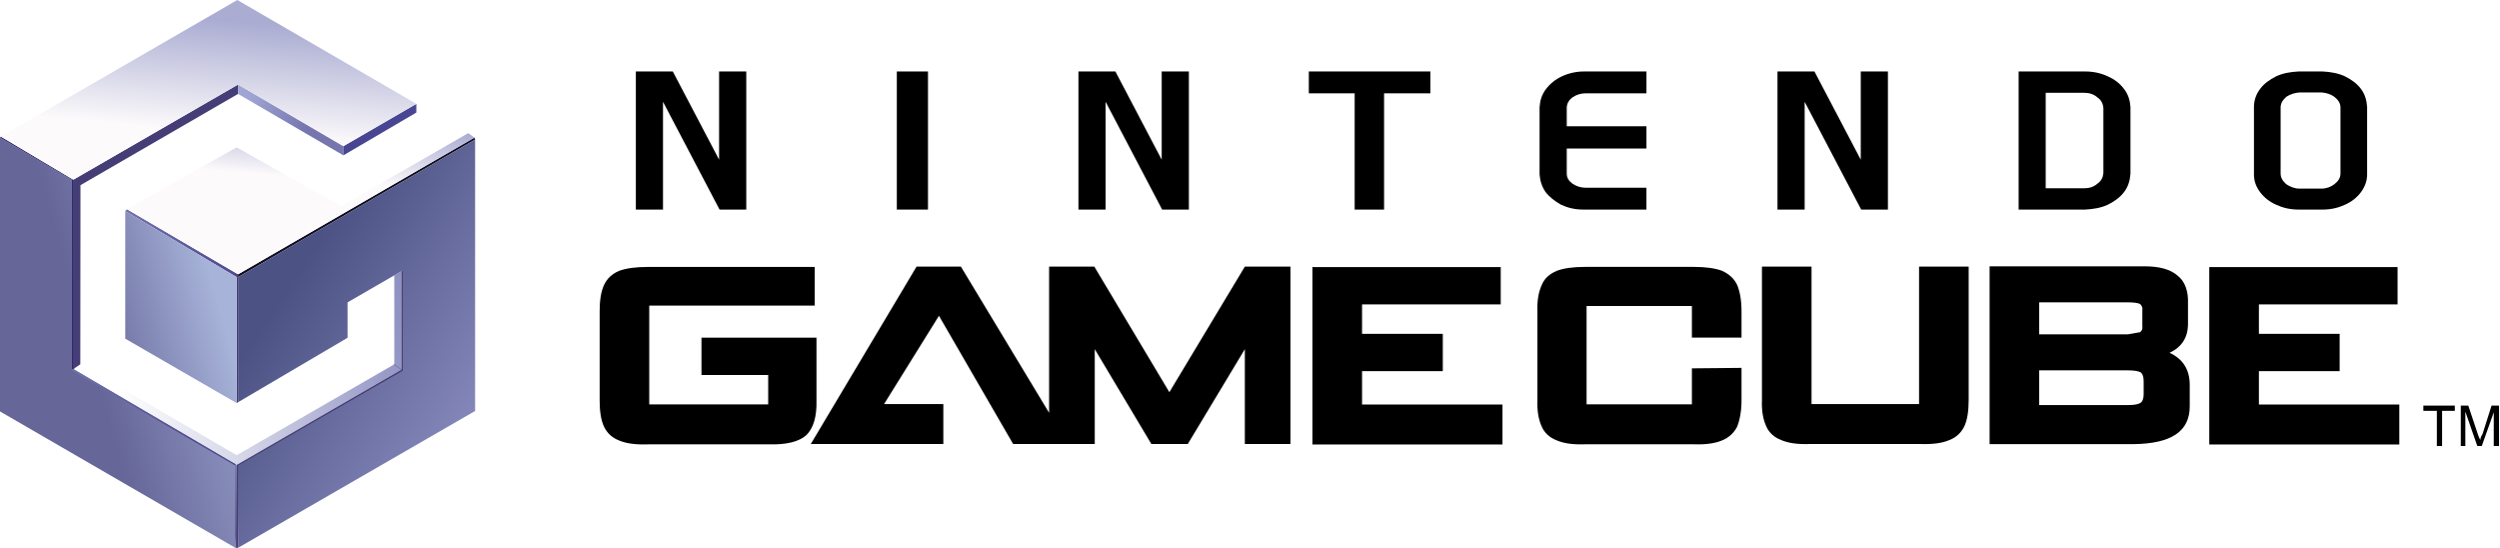
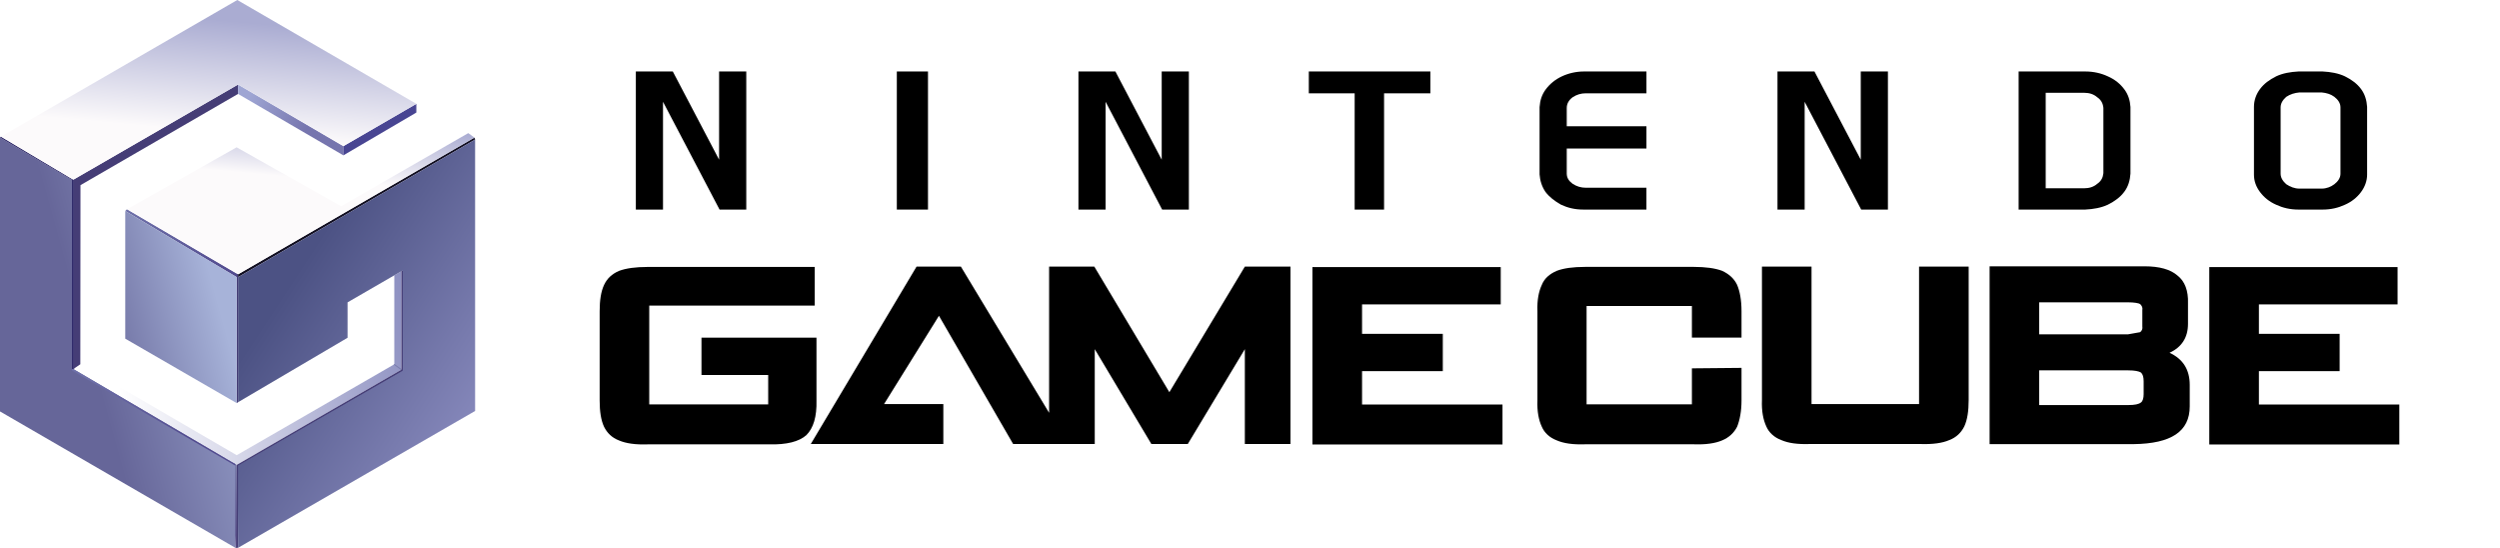
<svg xmlns="http://www.w3.org/2000/svg" version="1.1" id="Ebene_1" x="0px" y="0px" width="566.93px" height="124.23px" viewBox="0 0 566.93 124.23" enable-background="new 0 0 566.93 124.23" xml:space="preserve">
+   <defs id="defs161" />
  <g id="underneath_1_">
</g>
  <g id="BOTTOM_LEFT_LINE">
</g>
-   <g>
-     <g>
+   <g id="g156">
+     <g id="g131">
      <g id="Layer_6">
-         <line fill="none" x1="29.248" y1="99.123" x2="28.12" y2="98.282" />
+         <line fill="none" x1="29.248" y1="99.123" x2="28.12" y2="98.282" id="line4" />
      </g>
      <g id="_x33_D_PART">
-         <linearGradient id="SVGID_1_" gradientUnits="userSpaceOnUse" x1="24.415" y1="564.872" x2="104.743" y2="551.509" gradientTransform="matrix(1 0 0 1 -0.0049 -473.4258)">
-           <stop offset="0.037" style="stop-color:#FFFFFF" />
-           <stop offset="0.896" style="stop-color:#898CBF" />
+         <linearGradient id="SVGID_1_" gradientUnits="userSpaceOnUse" x1="24.415" y1="564.872" x2="104.743" y2="551.509" gradientTransform="translate(-0.0049,-473.4258)">
+           <stop offset="0.037" style="stop-color:#FFFFFF" id="stop7" />
+           <stop offset="0.896" style="stop-color:#898CBF" id="stop9" />
        </linearGradient>
-         <polygon fill="url(#SVGID_1_)" points="89.451,62.438 89.451,82.608 53.699,103.224 18.222,82.608 16.628,83.691 53.699,105.427      91.065,83.824 91.065,61.505    " />
+         <polygon fill="url(#SVGID_1_)" points="53.699,105.427 91.065,83.824 91.065,61.505 89.451,62.438 89.451,82.608 53.699,103.224 18.222,82.608 16.628,83.691 " id="polygon12" />
      </g>
      <g id="black_line_thing">
-         <polygon fill="#7A7EAE" points="89.451,82.52 91.065,83.685 91.065,83.824 90.963,83.9 89.308,82.69 89.451,82.608    " />
+         <polygon fill="#7a7eae" points="89.451,82.608 89.451,82.52 91.065,83.685 91.065,83.824 90.963,83.9 89.308,82.69 " id="polygon15" />
      </g>
      <g id="dark_purple_top_line">
-         <linearGradient id="SVGID_2_" gradientUnits="userSpaceOnUse" x1="28.461" y1="68.837" x2="54.049" y2="68.837" gradientTransform="matrix(1 0 0 -1 -0.0449 123.9897)">
-           <stop offset="0" style="stop-color:#6E70A9" />
-           <stop offset="0.969" style="stop-color:#514A8E" />
+         <linearGradient id="SVGID_2_" gradientUnits="userSpaceOnUse" x1="28.461" y1="68.837" x2="54.049" y2="68.837" gradientTransform="matrix(1,0,0,-1,-0.0449,123.9897)">
+           <stop offset="0" style="stop-color:#6E70A9" id="stop18" />
+           <stop offset="0.969" style="stop-color:#514A8E" id="stop20" />
        </linearGradient>
-         <polygon fill="url(#SVGID_2_)" points="54.004,62.205 28.814,47.455 28.416,47.853 53.699,62.851    " />
-         <linearGradient id="SVGID_3_" gradientUnits="userSpaceOnUse" x1="53.857" y1="61.681" x2="54.185" y2="61.681" gradientTransform="matrix(1 0 0 -1 -0.0449 123.9897)">
-           <stop offset="0" style="stop-color:#6E70A9" />
-           <stop offset="0.969" style="stop-color:#514A8E" />
+         <polygon fill="url(#SVGID_2_)" points="28.814,47.455 28.416,47.853 53.699,62.851 54.004,62.205 " id="polygon23" />
+         <linearGradient id="SVGID_3_" gradientUnits="userSpaceOnUse" x1="53.857" y1="61.681" x2="54.185" y2="61.681" gradientTransform="matrix(1,0,0,-1,-0.0449,123.9897)">
+           <stop offset="0" style="stop-color:#6E70A9" id="stop25" />
+           <stop offset="0.969" style="stop-color:#514A8E" id="stop27" />
        </linearGradient>
-         <polygon fill="url(#SVGID_3_)" points="53.922,62.205 54.107,62.205 54.14,62.413 53.813,62.413    " />
+         <polygon fill="url(#SVGID_3_)" points="54.107,62.205 54.14,62.413 53.813,62.413 53.922,62.205 " id="polygon30" />
      </g>
      <g id="top_black_line">
-         <polygon fill="#120F22" points="54.004,62.851 54.004,62.205 107.627,31.206 107.785,31.647    " />
+         <polygon fill="#120f22" points="54.004,62.205 107.627,31.206 107.785,31.647 54.004,62.851 " id="polygon33" />
      </g>
      <g id="LOGO_DARK_LINES">
-         <polygon fill="#453D76" points="54.004,124.23 54.363,105.729 91.582,84.28 91.72,61.312 91.065,61.312 91.065,83.824      53.699,105.427 53.565,124.23    " />
+         <polygon fill="#453d76" points="91.065,83.824 53.699,105.427 53.565,124.23 54.004,124.23 54.363,105.729 91.582,84.28 91.72,61.312 91.065,61.312 " id="polygon36" />
      </g>
      <g id="LOGO">
-         <linearGradient id="SVGID_4_" gradientUnits="userSpaceOnUse" x1="64.085" y1="540.326" x2="108.726" y2="569.631" gradientTransform="matrix(1 0 0 1 -0.0049 -473.4258)">
-           <stop offset="0" style="stop-color:#4C5284" />
-           <stop offset="1" style="stop-color:#8789BC" />
+         <linearGradient id="SVGID_4_" gradientUnits="userSpaceOnUse" x1="64.085" y1="540.326" x2="108.726" y2="569.631" gradientTransform="translate(-0.0049,-473.4258)">
+           <stop offset="0" style="stop-color:#4C5284" id="stop39" />
+           <stop offset="1" style="stop-color:#8789BC" id="stop41" />
        </linearGradient>
-         <polygon fill="url(#SVGID_4_)" points="54.004,91.212 54.004,62.851 107.785,31.647 107.785,93.197 54.004,124.23      54.004,105.573 91.361,84.062 91.361,61.332 78.85,68.566 78.85,76.595    " />
+         <polygon fill="url(#SVGID_4_)" points="54.004,105.573 91.361,84.062 91.361,61.332 78.85,68.566 78.85,76.595 54.004,91.212 54.004,62.851 107.785,31.647 107.785,93.197 54.004,124.23 " id="polygon44" />
      </g>
      <g id="BOTTOM_LAIN_LEFT_LIGHT_LINE">
-         <linearGradient id="SVGID_5_" gradientUnits="userSpaceOnUse" x1="53.464" y1="596.999" x2="53.153" y2="577.096" gradientTransform="matrix(1 0 0 1 -0.0049 -473.4258)">
-           <stop offset="0.11" style="stop-color:#4C407E" />
-           <stop offset="0.89" style="stop-color:#666699" />
-           <stop offset="1" style="stop-color:#A7B3D9" />
-           <stop offset="1" style="stop-color:#9BA5CD" />
+         <linearGradient id="SVGID_5_" gradientUnits="userSpaceOnUse" x1="53.464" y1="596.999" x2="53.153" y2="577.096" gradientTransform="translate(-0.0049,-473.4258)">
+           <stop offset="0.11" style="stop-color:#4C407E" id="stop47" />
+           <stop offset="0.89" style="stop-color:#666699" id="stop49" />
+           <stop offset="1" style="stop-color:#A7B3D9" id="stop51" />
+           <stop offset="1" style="stop-color:#9BA5CD" id="stop53" />
        </linearGradient>
-         <polyline fill="url(#SVGID_5_)" points="53.402,124.23 53.699,124.23 53.699,105.427 52.642,104.806 53.402,124.23    " />
+         <polyline fill="url(#SVGID_5_)" points="53.402,124.23 53.699,124.23 53.699,105.427 52.642,104.806 53.402,124.23    " id="polyline56" />
      </g>
      <g id="underneath">
-         <polyline fill="#2D2868" points="16.542,40.703 16.771,40.897 16.862,83.532 16.628,83.691 16.486,83.601 16.542,40.703    " />
+         <polyline fill="#2d2868" points="16.542,40.703 16.771,40.897 16.862,83.532 16.628,83.691 16.486,83.601 16.542,40.703    " id="polyline59" />
      </g>
      <g id="LEFT_3D_PURPLE_SHADOW">
-         <polygon fill="#453D76" points="18.222,82.608 16.628,83.691 16.628,40.755 54.004,19.174 54.004,21.3 18.26,41.987    " />
+         <polygon fill="#453d76" points="18.26,41.987 18.222,82.608 16.628,83.691 16.628,40.755 54.004,19.174 54.004,21.3 " id="polygon62" />
      </g>
      <g id="MAIN_DARK_PURPLE_LINE">
-         <polygon fill="#453D76" points="54.004,62.094 54.004,91.212 53.699,91.417 53.699,62.851 53.699,62.028    " />
+         <polygon fill="#453d76" points="54.004,62.094 54.004,91.212 53.699,91.417 53.699,62.851 53.699,62.028 " id="polygon65" />
      </g>
      <g id="logo_LEFT_side">
-         <linearGradient id="SVGID_6_" gradientUnits="userSpaceOnUse" x1="4.824" y1="553.133" x2="66.026" y2="536.124" gradientTransform="matrix(1 0 0 1 -0.0049 -473.4258)">
-           <stop offset="0.233" style="stop-color:#666699" />
-           <stop offset="0.724" style="stop-color:#A7B3D9" />
+         <linearGradient id="SVGID_6_" gradientUnits="userSpaceOnUse" x1="4.824" y1="553.133" x2="66.026" y2="536.123" gradientTransform="translate(-0.0049,-473.4258)">
+           <stop offset="0.233" style="stop-color:#666699" id="stop68" />
+           <stop offset="0.724" style="stop-color:#A7B3D9" id="stop70" />
        </linearGradient>
-         <polygon fill="url(#SVGID_6_)" points="28.416,47.853 28.416,76.802 53.699,91.417 53.699,62.851    " />
-         <linearGradient id="SVGID_7_" gradientUnits="userSpaceOnUse" x1="5.882" y1="556.931" x2="67.08" y2="539.923" gradientTransform="matrix(1 0 0 1 -0.0049 -473.4258)">
-           <stop offset="0.233" style="stop-color:#666699" />
-           <stop offset="0.991" style="stop-color:#A7B3D9" />
+         <polygon fill="url(#SVGID_6_)" points="28.416,76.802 53.699,91.417 53.699,62.851 28.416,47.853 " id="polygon73" />
+         <linearGradient id="SVGID_7_" gradientUnits="userSpaceOnUse" x1="5.882" y1="556.931" x2="67.08" y2="539.924" gradientTransform="translate(-0.0049,-473.4258)">
+           <stop offset="0.233" style="stop-color:#666699" id="stop75" />
+           <stop offset="0.991" style="stop-color:#A7B3D9" id="stop77" />
        </linearGradient>
-         <polygon fill="url(#SVGID_7_)" points="53.402,123.926 53.402,105.251 16.628,83.691 16.628,40.964 0,31.206 0,93.302      53.402,124.23    " />
+         <polygon fill="url(#SVGID_7_)" points="0,93.302 53.402,124.23 53.402,123.926 53.402,105.251 16.628,83.691 16.628,40.964 0,31.206 " id="polygon80" />
      </g>
      <g id="left_purple_line">
-         <rect x="16.343" y="40.755" fill="#2D2868" width="0.285" height="42.938" />
-         <polygon fill="#2D2868" points="16.628,40.755 0.214,30.992 0,31.206 16.486,40.897    " />
+         <rect x="16.343" y="40.755" fill="#2d2868" width="0.285" height="42.938" id="rect83" />
+         <polygon fill="#2d2868" points="0.214,30.992 0,31.206 16.486,40.897 16.628,40.755 " id="polygon85" />
      </g>
      <g id="BOTTOM_PURPLE_LINE">
-         <linearGradient id="SVGID_8_" gradientUnits="userSpaceOnUse" x1="19.586" y1="559.814" x2="43.921" y2="572.836" gradientTransform="matrix(1 0 0 1 -0.0049 -473.4258)">
-           <stop offset="0" style="stop-color:#6E70A9" />
-           <stop offset="0.969" style="stop-color:#514A8E" />
+         <linearGradient id="SVGID_8_" gradientUnits="userSpaceOnUse" x1="19.586" y1="559.814" x2="43.921" y2="572.836" gradientTransform="translate(-0.0049,-473.4258)">
+           <stop offset="0" style="stop-color:#6E70A9" id="stop88" />
+           <stop offset="0.969" style="stop-color:#514A8E" id="stop90" />
        </linearGradient>
-         <polygon fill="url(#SVGID_8_)" points="53.402,105.251 53.402,105.603 16.343,84.015 16.343,83.691 16.628,83.691    " />
+         <polygon fill="url(#SVGID_8_)" points="53.402,105.251 53.402,105.603 16.343,84.015 16.343,83.691 16.628,83.691 " id="polygon93" />
      </g>
      <g id="top_middle_light_line">
-         <linearGradient id="SVGID_9_" gradientUnits="userSpaceOnUse" x1="55.735" y1="495.654" x2="71.185" y2="503.171" gradientTransform="matrix(1 0 0 1 -0.0049 -473.4258)">
-           <stop offset="0.037" style="stop-color:#9EA5D3" />
-           <stop offset="0.902" style="stop-color:#7675AE" />
+         <linearGradient id="SVGID_9_" gradientUnits="userSpaceOnUse" x1="55.735" y1="495.654" x2="71.185" y2="503.171" gradientTransform="translate(-0.0049,-473.4258)">
+           <stop offset="0.037" style="stop-color:#9EA5D3" id="stop96" />
+           <stop offset="0.902" style="stop-color:#7675AE" id="stop98" />
        </linearGradient>
-         <polygon fill="url(#SVGID_9_)" points="54.004,19.174 77.901,33.142 77.901,35.231 54.004,21.3    " />
+         <polygon fill="url(#SVGID_9_)" points="77.901,33.142 77.901,35.231 54.004,21.3 54.004,19.174 " id="polygon101" />
      </g>
      <g id="top_right">
-         <polygon fill="#484592" points="77.901,33.142 77.901,35.231 94.454,25.524 94.454,23.552    " />
+         <polygon fill="#484592" points="77.901,35.231 94.454,25.524 94.454,23.552 77.901,33.142 " id="polygon104" />
      </g>
      <g id="MAIN_TOP">
-         <path fill="none" d="M0,31.206" />
-         <linearGradient id="SVGID_10_" gradientUnits="userSpaceOnUse" x1="0.219" y1="504.418" x2="0.219" y2="504.418" gradientTransform="matrix(1 0 0 1 -0.0049 -473.4258)">
-           <stop offset="0.233" style="stop-color:#666699" />
-           <stop offset="0.991" style="stop-color:#A7B3D9" />
+         <path fill="none" d="M 0,31.206" id="path107" />
+         <linearGradient id="SVGID_10_" gradientUnits="userSpaceOnUse" x1="0.219" y1="504.418" x2="0.219" y2="504.418" gradientTransform="translate(-0.0049,-473.4258)">
+           <stop offset="0.233" style="stop-color:#666699" id="stop109" />
+           <stop offset="0.991" style="stop-color:#A7B3D9" id="stop111" />
        </linearGradient>
-         <path fill="url(#SVGID_10_)" d="M0.214,30.992" />
-         <linearGradient id="SVGID_11_" gradientUnits="userSpaceOnUse" x1="49.386" y1="477.947" x2="45.741" y2="518.442" gradientTransform="matrix(1 0 0 1 -0.0049 -473.4258)">
-           <stop offset="0" style="stop-color:#AAACD2" />
-           <stop offset="0.626" style="stop-color:#FCFAFB" />
+         <path fill="url(#SVGID_10_)" d="M 0.214,30.992" id="path114" />
+         <linearGradient id="SVGID_11_" gradientUnits="userSpaceOnUse" x1="49.386" y1="477.947" x2="45.741" y2="518.442" gradientTransform="translate(-0.0049,-473.4258)">
+           <stop offset="0" style="stop-color:#AAACD2" id="stop116" />
+           <stop offset="0.626" style="stop-color:#FCFAFB" id="stop118" />
        </linearGradient>
-         <polygon fill="url(#SVGID_11_)" points="53.833,0 94.454,23.552 77.901,33.142 54.004,19.174 16.628,40.755 0.214,30.992    " />
-         <linearGradient id="SVGID_12_" gradientUnits="userSpaceOnUse" x1="71.78" y1="473.265" x2="68.135" y2="513.761" gradientTransform="matrix(1 0 0 1 -0.0049 -473.4258)">
-           <stop offset="0.674" style="stop-color:#AAACD2" />
-           <stop offset="1" style="stop-color:#FCFAFB" />
+         <polygon fill="url(#SVGID_11_)" points="0.214,30.992 53.833,0 94.454,23.552 77.901,33.142 54.004,19.174 16.628,40.755 " id="polygon121" />
+         <linearGradient id="SVGID_12_" gradientUnits="userSpaceOnUse" x1="71.78" y1="473.265" x2="68.135" y2="513.761" gradientTransform="translate(-0.0049,-473.4258)">
+           <stop offset="0.674" style="stop-color:#AAACD2" id="stop123" />
+           <stop offset="1" style="stop-color:#FCFAFB" id="stop125" />
        </linearGradient>
-         <polygon fill="url(#SVGID_12_)" points="28.814,47.455 53.68,33.409 77.369,46.781 106.232,30.192 107.627,31.206 54.004,62.205         " />
+         <polygon fill="url(#SVGID_12_)" points="54.004,62.205 28.814,47.455 53.68,33.409 77.369,46.781 106.232,30.192 107.627,31.206 " id="polygon128" />
      </g>
    </g>
-     <g>
-       <path id="path23497" d="M373.52,21.158v-4.949h-14.143c-1.816,0-3.533,0.404-5.054,1.11c-1.513,0.71-2.726,1.718-3.634,2.932    c-0.908,1.209-1.314,2.529-1.416,4.04v15.252c0.1,1.417,0.508,2.729,1.313,3.944c0.912,1.21,2.121,2.116,3.537,2.924    c1.516,0.71,3.127,1.115,5.053,1.115h14.34v-4.949h-13.739c-1.11,0-2.118-0.306-3.022-0.911c-0.815-0.604-1.318-1.312-1.318-2.319    v-5.657h18.082v-5.053h-18.082v-4.142c0-1.013,0.503-1.817,1.318-2.427c0.904-0.606,1.912-0.91,3.022-0.91h13.739" />
-       <path id="path23501" d="M457.952,16.21v31.317h15.102c1.916-0.098,3.625-0.405,5.139-1.107c1.609-0.804,2.818-1.712,3.723-2.921    c0.908-1.203,1.307-2.615,1.408-4.127V24.266c-0.102-1.507-0.5-2.821-1.408-4.028c-0.904-1.208-2.111-2.213-3.723-2.921    c-1.514-0.705-3.225-1.107-5.139-1.107H457.952L457.952,16.21z M475.778,22.052c0.898,0.604,1.303,1.407,1.404,2.418v14.803    c-0.104,1.006-0.506,1.812-1.404,2.416c-0.809,0.703-1.82,1.005-2.928,1.005h-8.758V21.046h8.758    C473.958,21.046,474.969,21.347,475.778,22.052" />
-       <path id="path23503" d="M531.958,17.302c-1.488-0.692-3.172-0.993-5.053-1.093h-5.453c-1.885,0.099-3.566,0.4-5.057,1.093    c-1.584,0.794-2.775,1.68-3.666,2.874c-0.895,1.186-1.389,2.576-1.389,4.063v15.359c0,1.486,0.494,2.777,1.389,3.967    c0.891,1.19,2.082,2.179,3.666,2.874c1.49,0.693,3.172,1.089,5.057,1.089h5.453c1.881,0,3.563-0.396,5.053-1.089    c1.584-0.694,2.773-1.684,3.666-2.874c0.893-1.191,1.387-2.577,1.387-3.967v-15.36c-0.096-1.487-0.494-2.877-1.387-4.063    C534.731,18.981,533.542,18.095,531.958,17.302z M529.579,21.958c0.891,0.694,1.387,1.484,1.387,2.382v15.059    c0,0.892-0.496,1.686-1.387,2.379c-0.793,0.597-1.787,0.994-2.873,0.994h-5.055c-1.094,0-2.084-0.396-2.977-0.994    c-0.789-0.694-1.285-1.487-1.285-2.379V24.34c0-0.897,0.496-1.688,1.285-2.382c0.893-0.596,1.883-0.893,2.977-0.992h5.055    C527.793,21.067,528.786,21.363,529.579,21.958" />
-       <path id="path23515" d="M169.301,16.21h-6.163v20.003L152.634,16.21h-8.385v31.317h6.163V23.083l12.828,24.444h6.061V16.21" />
-       <path id="path23515_1_" d="M269.711,16.21h-6.163v20.003L253.043,16.21h-8.385v31.317h6.163V23.083l12.828,24.444h6.062V16.21" />
-       <path id="path23515_2_" d="M428.299,16.21h-6.162v20.003L411.633,16.21h-8.387v31.317h6.163V23.083l12.828,24.444h6.062V16.21" />
-       <path id="path23517" d="M210.526,47.527V16.21h-7.07v31.317H210.526L210.526,47.527" />
-       <path id="path23521" d="M296.922,16.21v4.949h10.401v26.369h6.671v-26.37h10.504v-4.949H296.92l0,0" />
+     <g id="g141">
+       <path id="path23497" d="m 373.52,21.158 v -4.949 h -14.143 c -1.816,0 -3.533,0.404 -5.054,1.11 -1.513,0.71 -2.726,1.718 -3.634,2.932 -0.908,1.209 -1.314,2.529 -1.416,4.04 v 15.252 c 0.1,1.417 0.508,2.729 1.313,3.944 0.912,1.21 2.121,2.116 3.537,2.924 1.516,0.71 3.127,1.115 5.053,1.115 h 14.34 v -4.949 h -13.739 c -1.11,0 -2.118,-0.306 -3.022,-0.911 -0.815,-0.604 -1.318,-1.312 -1.318,-2.319 V 33.69 h 18.082 v -5.053 h -18.082 v -4.142 c 0,-1.013 0.503,-1.817 1.318,-2.427 0.904,-0.606 1.912,-0.91 3.022,-0.91 h 13.739" />
+       <path id="path23501" d="m 457.952,16.21 v 31.317 h 15.102 c 1.916,-0.098 3.625,-0.405 5.139,-1.107 1.609,-0.804 2.818,-1.712 3.723,-2.921 0.908,-1.203 1.307,-2.615 1.408,-4.127 V 24.266 c -0.102,-1.507 -0.5,-2.821 -1.408,-4.028 -0.904,-1.208 -2.111,-2.213 -3.723,-2.921 -1.514,-0.705 -3.225,-1.107 -5.139,-1.107 z m 17.826,5.842 c 0.898,0.604 1.303,1.407 1.404,2.418 v 14.803 c -0.104,1.006 -0.506,1.812 -1.404,2.416 -0.809,0.703 -1.82,1.005 -2.928,1.005 h -8.758 V 21.046 h 8.758 c 1.108,0 2.119,0.301 2.928,1.006" />
+       <path id="path23503" d="m 531.958,17.302 c -1.488,-0.692 -3.172,-0.993 -5.053,-1.093 h -5.453 c -1.885,0.099 -3.566,0.4 -5.057,1.093 -1.584,0.794 -2.775,1.68 -3.666,2.874 -0.895,1.186 -1.389,2.576 -1.389,4.063 v 15.359 c 0,1.486 0.494,2.777 1.389,3.967 0.891,1.19 2.082,2.179 3.666,2.874 1.49,0.693 3.172,1.089 5.057,1.089 h 5.453 c 1.881,0 3.563,-0.396 5.053,-1.089 1.584,-0.694 2.773,-1.684 3.666,-2.874 0.893,-1.191 1.387,-2.577 1.387,-3.967 v -15.36 c -0.096,-1.487 -0.494,-2.877 -1.387,-4.063 -0.893,-1.194 -2.082,-2.08 -3.666,-2.873 z m -2.379,4.656 c 0.891,0.694 1.387,1.484 1.387,2.382 v 15.059 c 0,0.892 -0.496,1.686 -1.387,2.379 -0.793,0.597 -1.787,0.994 -2.873,0.994 h -5.055 c -1.094,0 -2.084,-0.396 -2.977,-0.994 -0.789,-0.694 -1.285,-1.487 -1.285,-2.379 V 24.34 c 0,-0.897 0.496,-1.688 1.285,-2.382 0.893,-0.596 1.883,-0.893 2.977,-0.992 h 5.055 c 1.087,0.101 2.08,0.397 2.873,0.992" />
+       <path id="path23515" d="m 169.301,16.21 h -6.163 V 36.213 L 152.634,16.21 h -8.385 v 31.317 h 6.163 V 23.083 l 12.828,24.444 h 6.061 V 16.21" />
+       <path id="path23515_1_" d="m 269.711,16.21 h -6.163 V 36.213 L 253.043,16.21 h -8.385 v 31.317 h 6.163 V 23.083 l 12.828,24.444 h 6.062 V 16.21" />
+       <path id="path23515_2_" d="m 428.299,16.21 h -6.162 V 36.213 L 411.633,16.21 h -8.387 v 31.317 h 6.163 V 23.083 l 12.828,24.444 h 6.062 V 16.21" />
+       <path id="path23517" d="M 210.526,47.527 V 16.21 h -7.07 v 31.317 h 7.07 v 0" />
+       <path id="path23521" d="m 296.922,16.21 v 4.949 h 10.401 v 26.369 h 6.671 v -26.37 h 10.504 V 16.209 H 296.92 v 0" />
    </g>
-     <g>
-       <path id="path23505" d="M543.92,69.03v-8.463h-42.717v40.229h43.113v-9.062h-31.855v-7.57h18.316v-8.457h-18.316V69.03H543.92    L543.92,69.03" />
-       <path id="path23507" d="M496.374,68.755c0.096-2.785-0.697-4.977-2.393-6.274c-1.596-1.394-4.08-2.09-7.467-2.09h-35.148v40.325    h32.658c8.563-0.099,12.744-2.887,12.744-8.562v-4.883c0-3.382-1.492-5.87-4.582-7.262c2.789-1.298,4.188-3.487,4.188-6.576    V68.755L496.374,68.755z M485.52,68.955c0.398,0.399,0.602,0.8,0.496,1.396v3.685c0.104,0.495-0.098,0.995-0.496,1.293    l-2.795,0.495h-20.107v-7.266h20.107C484.227,68.558,485.221,68.757,485.52,68.955L485.52,68.955z M462.618,91.855v-7.867h20.211    c1.496,0,2.393,0.201,2.889,0.5c0.402,0.401,0.596,0.998,0.596,1.993v2.886c0,0.897-0.191,1.594-0.596,1.891    c-0.496,0.4-1.393,0.597-2.889,0.597L462.618,91.855" />
-       <path id="path23509" d="M446.614,60.458h-11.25v31.167h-24.396V60.458h-11.248v30.271c-0.106,2.486,0.295,4.484,0.99,5.975    c0.6,1.395,1.797,2.49,3.389,3.089c1.597,0.695,3.684,0.993,6.47,0.896h25.093c2.789,0.097,4.977-0.201,6.57-0.896    c1.59-0.599,2.689-1.694,3.389-3.089c0.695-1.491,0.996-3.487,0.996-5.975V60.458" />
-       <path id="path23511" d="M394.09,64.607c-0.705-1.489-1.896-2.488-3.388-3.186c-1.596-0.602-3.784-0.898-6.473-0.898h-24.591    c-2.789,0-4.881,0.298-6.478,0.898c-1.591,0.697-2.786,1.696-3.382,3.186c-0.697,1.494-1.096,3.484-0.993,5.974v20.214    c-0.103,2.484,0.296,4.48,0.993,5.971c0.596,1.396,1.791,2.491,3.382,3.093c1.597,0.693,3.688,0.991,6.478,0.893h24.592    c2.688,0.098,4.877-0.199,6.473-0.893c1.492-0.602,2.684-1.697,3.387-3.093c0.597-1.489,0.996-3.485,0.996-5.971v-7.371    l-11.256,0.105v8.162h-23.893V69.39h23.893v7.165h11.256v-5.974C395.086,67.996,394.687,66.007,394.09,64.607" />
-       <path id="path23513" d="M340.461,69.03v-8.463h-42.718v40.229h43.116v-9.062h-31.861v-7.57h18.321v-8.457h-18.321V69.03H340.461    L340.461,69.03" />
-       <path id="path23523" d="M282.411,60.458l-17.127,28.48l-17.025-28.48h-10.254v33.159l-20.016-33.159h-10.056l-23.994,40.228    h30.068v-9.061h-13.442l12.447-20.013l16.828,29.072h18.519V79.179l12.842,21.505h8.266l12.942-21.505v21.505h10.354V60.457    h-10.354l0,0" />
-       <path id="path23525" d="M184.83,69.307v-8.77h-37.938c-2.685,0-4.879,0.3-6.474,0.899c-1.59,0.696-2.686,1.698-3.381,3.187    c-0.7,1.493-0.998,3.483-0.998,5.975v20.21c0,2.486,0.298,4.483,0.998,5.975c0.696,1.395,1.792,2.49,3.381,3.091    c1.594,0.692,3.789,0.991,6.474,0.895h27.584c3.978,0.097,6.768-0.599,8.458-2.091c1.595-1.595,2.391-4.183,2.294-7.868v-14.24    H159.14v8.47h15.135v6.667H147.29V69.307H184.83" />
-     </g>
-     <g>
-       <path id="path23527" d="M566.93,91.979h-1.693l-2.041,6.45c-0.334,0.513-0.51,1.024-0.51,1.362    c-0.172-0.338-0.346-0.682-0.512-1.188l-2.211-6.626h-1.699v9.17h1.027v-7.813l2.717,7.813h1.012l2.721-7.642v7.642h1.189V91.979" />
-       <path id="path23529" d="M554.016,93.167h2.893v-1.188h-7.139v1.188h3.063v7.982h1.186v-7.982" />
+     <g id="g150">
+       <path id="path23505" d="m 543.92,69.03 v -8.463 h -42.717 v 40.229 h 43.113 v -9.062 h -31.855 v -7.57 h 18.316 V 75.707 H 512.461 V 69.03 h 31.459 v 0" />
+       <path id="path23507" d="m 496.374,68.755 c 0.096,-2.785 -0.697,-4.977 -2.393,-6.274 -1.596,-1.394 -4.08,-2.09 -7.467,-2.09 h -35.148 v 40.325 h 32.658 c 8.563,-0.099 12.744,-2.887 12.744,-8.562 v -4.883 c 0,-3.382 -1.492,-5.87 -4.582,-7.262 2.789,-1.298 4.188,-3.487 4.188,-6.576 z m -10.854,0.2 c 0.398,0.399 0.602,0.8 0.496,1.396 v 3.685 c 0.104,0.495 -0.098,0.995 -0.496,1.293 l -2.795,0.495 h -20.107 v -7.266 h 20.107 c 1.502,0 2.496,0.199 2.795,0.397 z m -22.902,22.9 v -7.867 h 20.211 c 1.496,0 2.393,0.201 2.889,0.5 0.402,0.401 0.596,0.998 0.596,1.993 v 2.886 c 0,0.897 -0.191,1.594 -0.596,1.891 -0.496,0.4 -1.393,0.597 -2.889,0.597 h -20.211" />
+       <path id="path23509" d="m 446.614,60.458 h -11.25 V 91.625 H 410.968 V 60.458 H 399.72 v 30.271 c -0.106,2.486 0.295,4.484 0.99,5.975 0.6,1.395 1.797,2.49 3.389,3.089 1.597,0.695 3.684,0.993 6.47,0.896 h 25.093 c 2.789,0.097 4.977,-0.201 6.57,-0.896 1.59,-0.599 2.689,-1.694 3.389,-3.089 0.695,-1.491 0.996,-3.487 0.996,-5.975 V 60.458" />
+       <path id="path23511" d="m 394.09,64.607 c -0.705,-1.489 -1.896,-2.488 -3.388,-3.186 -1.596,-0.602 -3.784,-0.898 -6.473,-0.898 h -24.591 c -2.789,0 -4.881,0.298 -6.478,0.898 -1.591,0.697 -2.786,1.696 -3.382,3.186 -0.697,1.494 -1.096,3.484 -0.993,5.974 v 20.214 c -0.103,2.484 0.296,4.48 0.993,5.971 0.596,1.396 1.791,2.491 3.382,3.093 1.597,0.693 3.688,0.991 6.478,0.893 h 24.592 c 2.688,0.098 4.877,-0.199 6.473,-0.893 1.492,-0.602 2.684,-1.697 3.387,-3.093 0.597,-1.489 0.996,-3.485 0.996,-5.971 v -7.371 l -11.256,0.105 v 8.162 H 359.937 V 69.39 h 23.893 v 7.165 h 11.256 v -5.974 c 0,-2.585 -0.399,-4.574 -0.996,-5.974" />
+       <path id="path23513" d="m 340.461,69.03 v -8.463 h -42.718 v 40.229 h 43.116 v -9.062 h -31.861 v -7.57 h 18.321 V 75.707 H 308.998 V 69.03 h 31.463 v 0" />
+       <path id="path23523" d="m 282.411,60.458 -17.127,28.48 -17.025,-28.48 H 238.005 V 93.617 L 217.989,60.458 h -10.056 l -23.994,40.228 h 30.068 v -9.061 h -13.442 l 12.447,-20.013 16.828,29.072 h 18.519 V 79.179 l 12.842,21.505 h 8.266 l 12.942,-21.505 v 21.505 h 10.354 V 60.457 h -10.354 v 0" />
+       <path id="path23525" d="m 184.83,69.307 v -8.77 h -37.938 c -2.685,0 -4.879,0.3 -6.474,0.899 -1.59,0.696 -2.686,1.698 -3.381,3.187 -0.7,1.493 -0.998,3.483 -0.998,5.975 v 20.21 c 0,2.486 0.298,4.483 0.998,5.975 0.696,1.395 1.792,2.49 3.381,3.091 1.594,0.692 3.789,0.991 6.474,0.895 h 27.584 c 3.978,0.097 6.768,-0.599 8.458,-2.091 1.595,-1.595 2.391,-4.183 2.294,-7.868 V 76.57 H 159.14 v 8.47 h 15.135 v 6.667 H 147.29 v -22.4 h 37.54" />
    </g>
  </g>
</svg>
